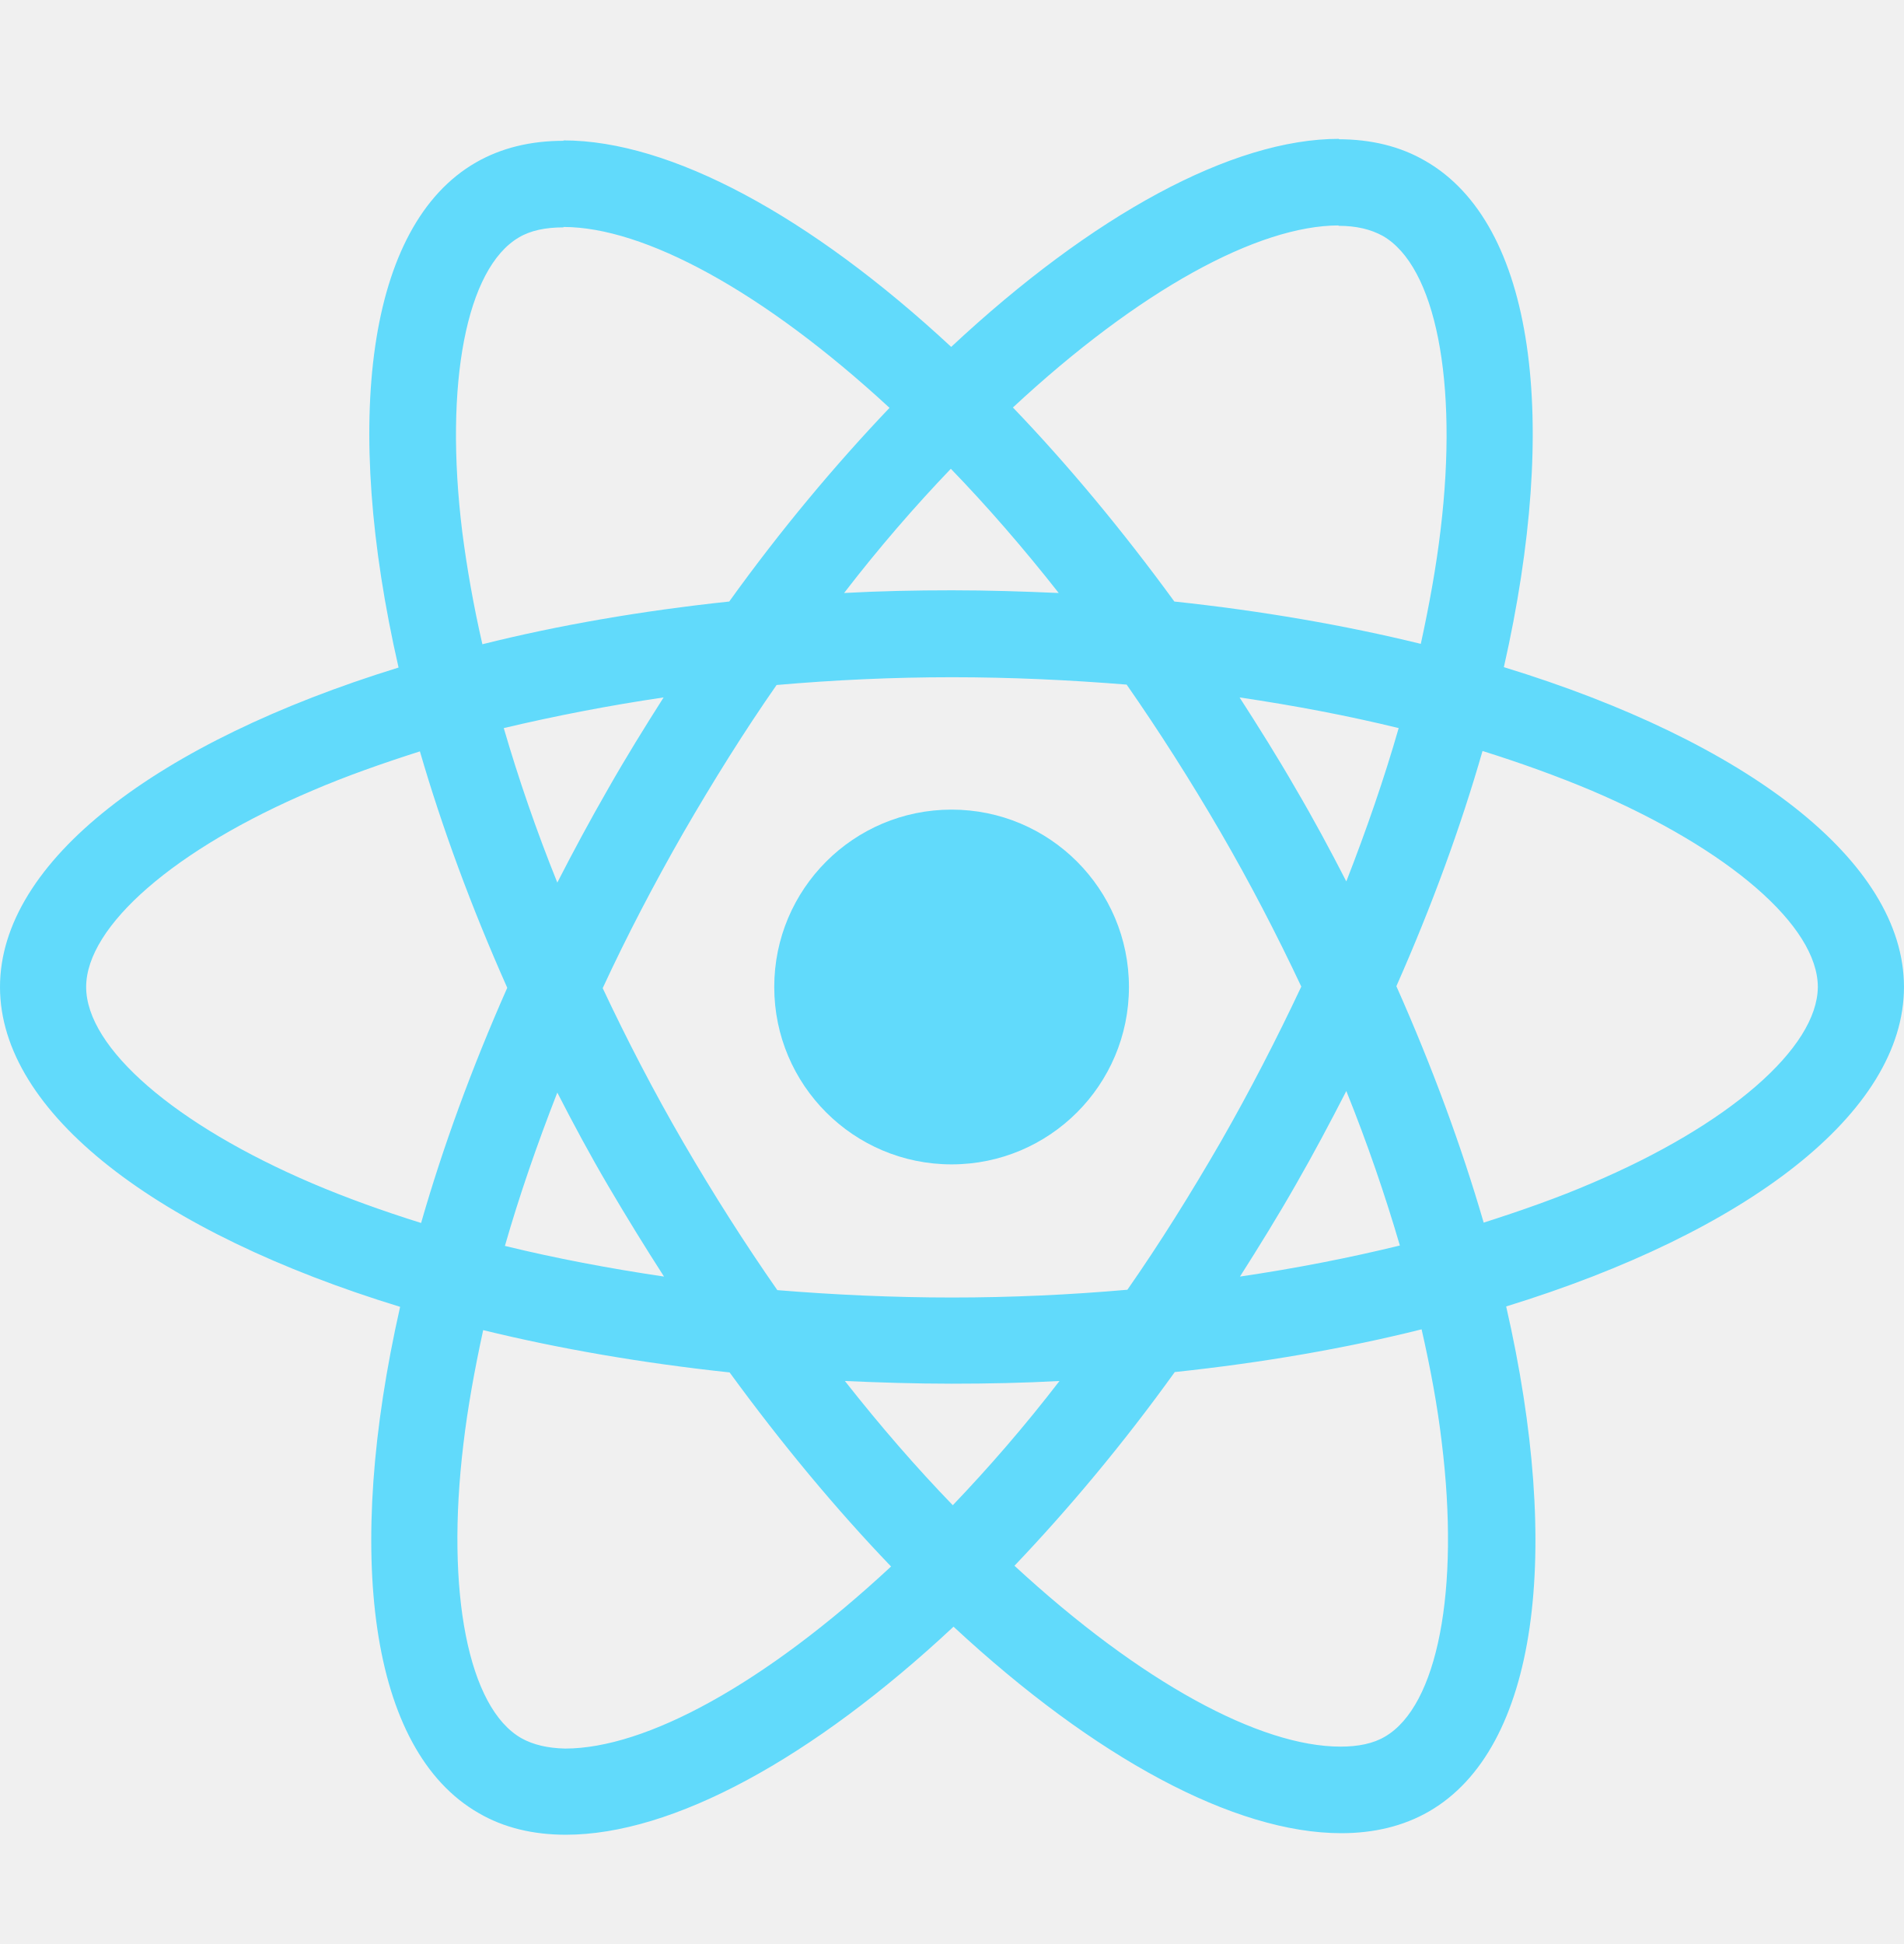
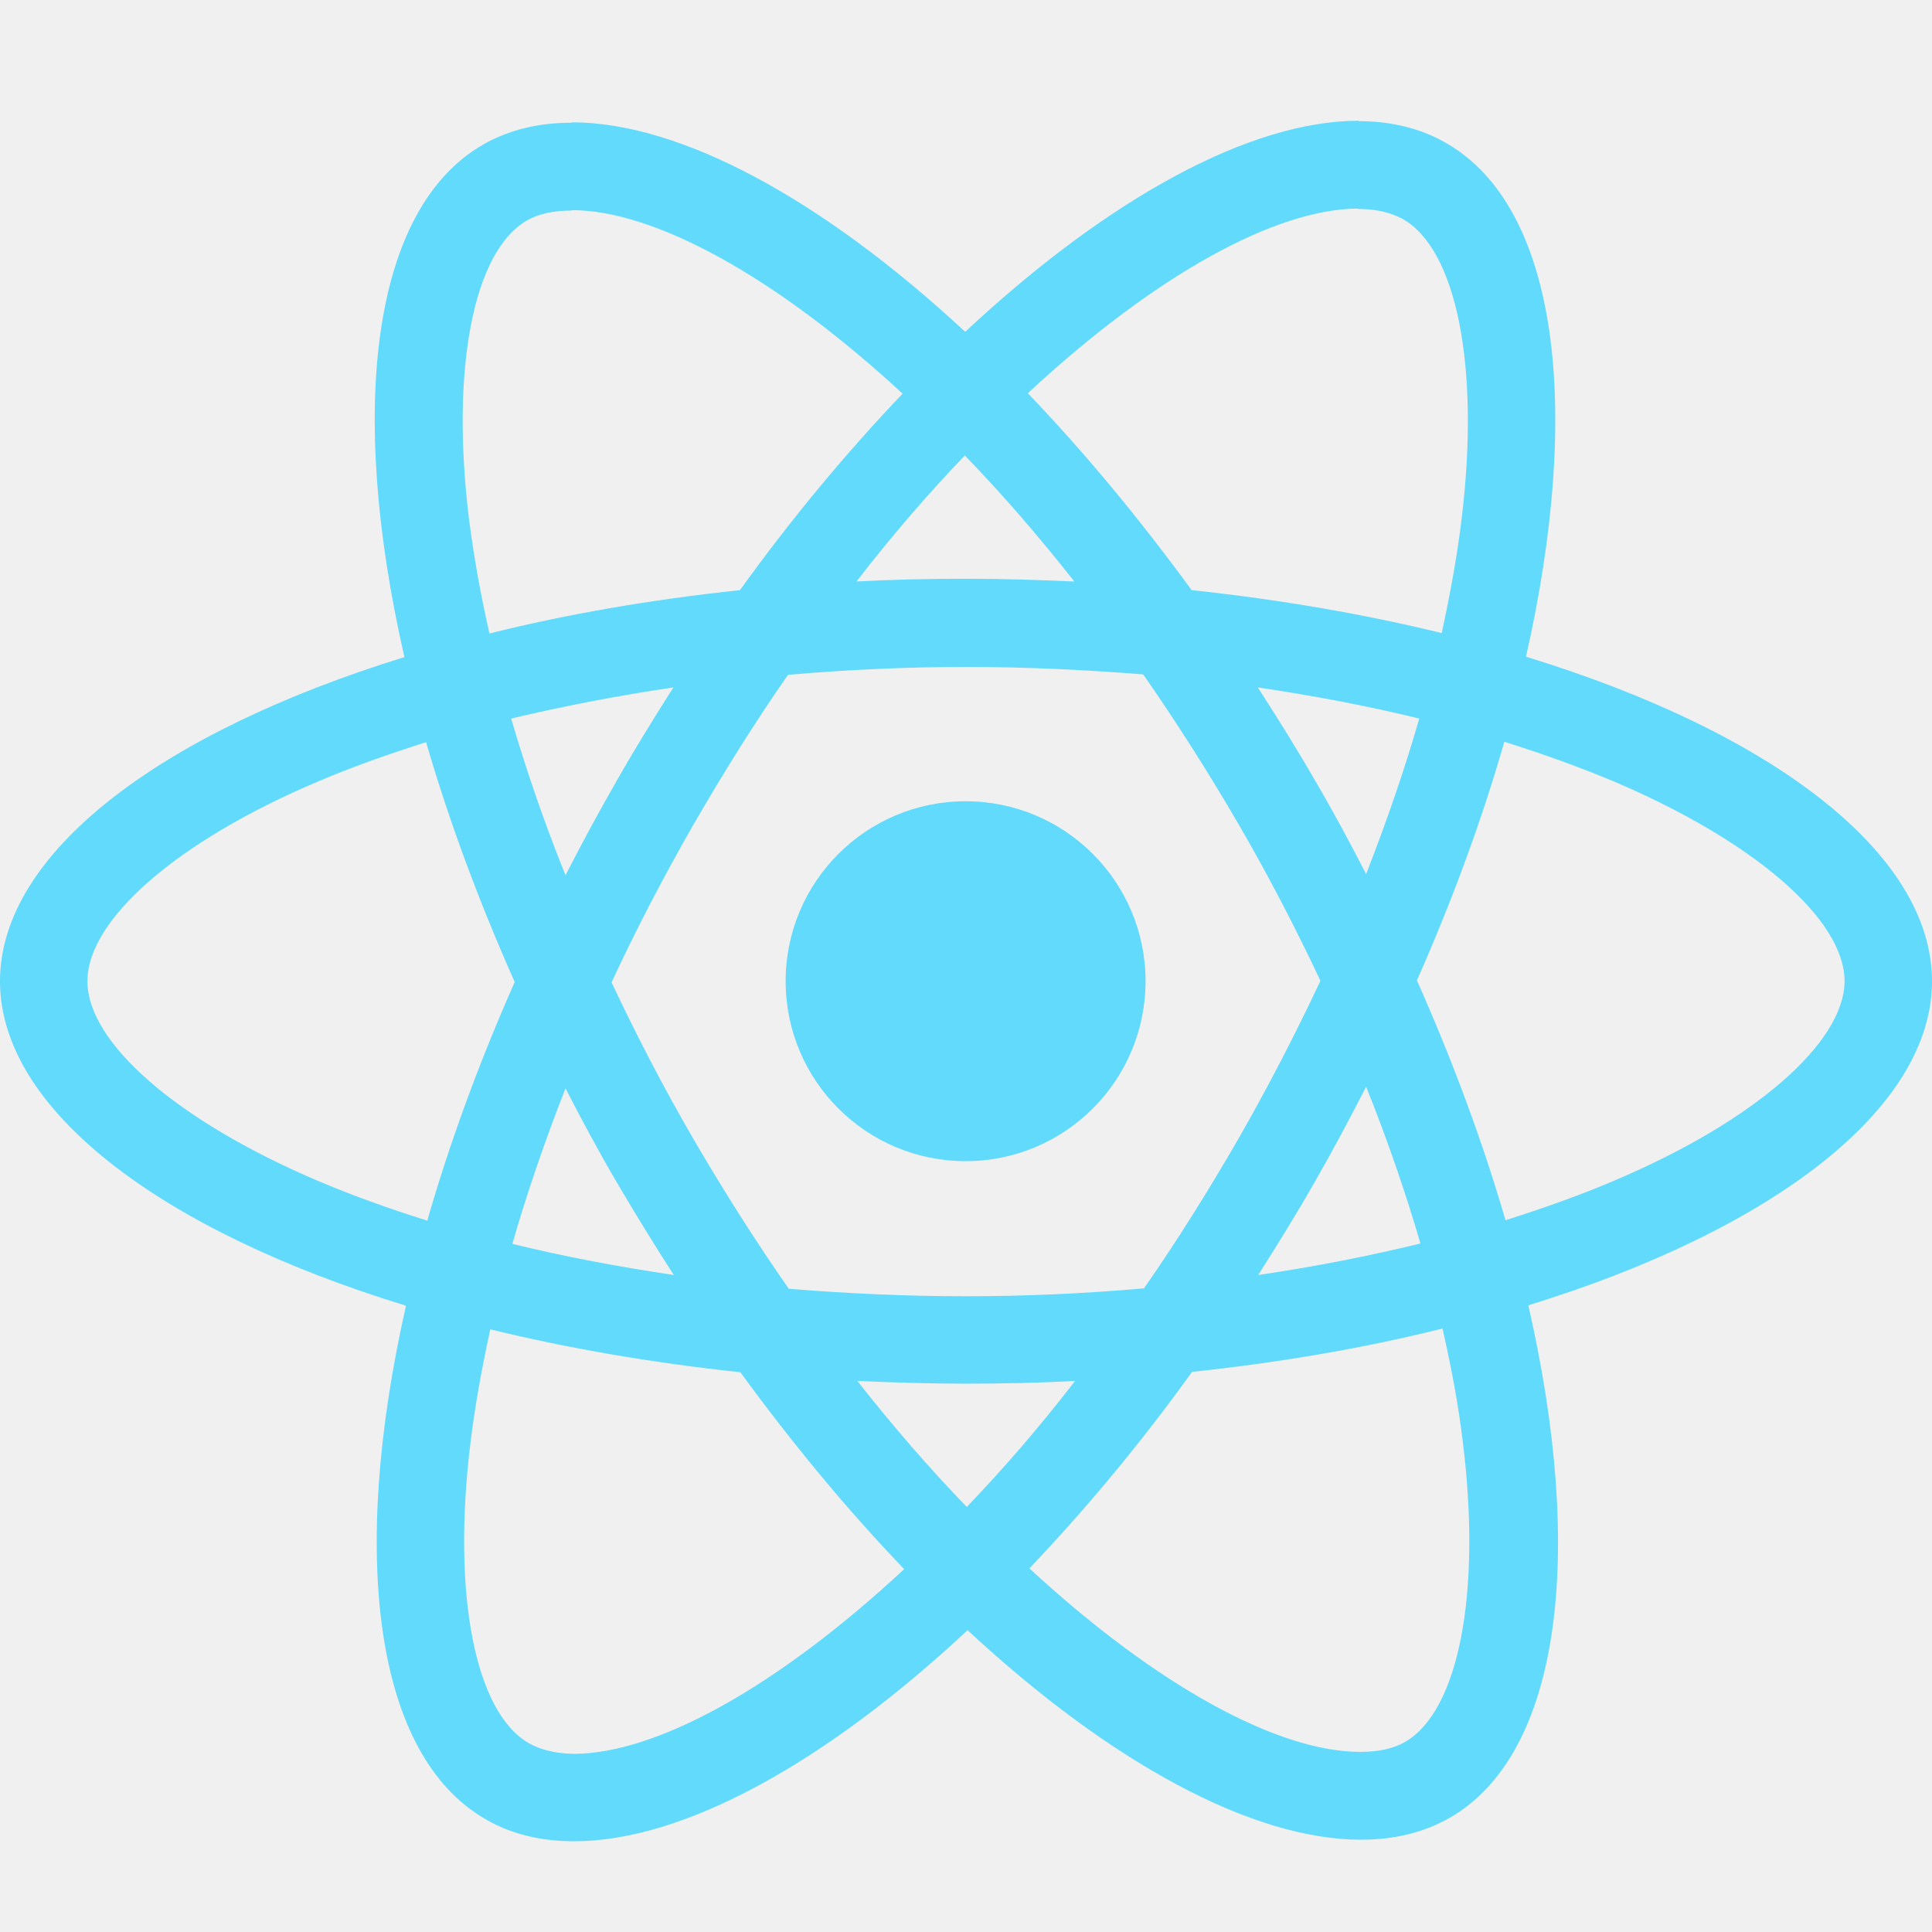
- <svg xmlns="http://www.w3.org/2000/svg" width="48" height="49" viewBox="0 0 48 49" fill="none">
-   <g clip-path="url(#clip0_3698_15482)">
-     <path d="M48 24.878C48 21.698 44.018 18.685 37.913 16.816C39.322 10.593 38.696 5.643 35.936 4.058C35.3 3.686 34.557 3.51 33.745 3.51V5.692C34.195 5.692 34.557 5.78 34.86 5.946C36.191 6.709 36.768 9.615 36.318 13.352C36.21 14.272 36.034 15.241 35.819 16.229C33.901 15.759 31.808 15.397 29.606 15.162C28.285 13.352 26.916 11.709 25.536 10.271C28.726 7.306 31.72 5.682 33.755 5.682V3.5C31.064 3.5 27.542 5.418 23.98 8.744C20.419 5.437 16.897 3.539 14.206 3.539V5.721C16.232 5.721 19.235 7.335 22.425 10.28C21.055 11.719 19.685 13.352 18.384 15.162C16.173 15.397 14.079 15.759 12.161 16.239C11.936 15.26 11.77 14.311 11.653 13.401C11.193 9.664 11.76 6.758 13.081 5.985C13.375 5.809 13.756 5.731 14.206 5.731V3.549C13.384 3.549 12.641 3.725 11.995 4.097C9.246 5.682 8.629 10.623 10.048 16.826C3.962 18.704 0 21.708 0 24.878C0 28.058 3.982 31.071 10.087 32.94C8.678 39.163 9.305 44.113 12.064 45.698C12.7 46.07 13.443 46.246 14.265 46.246C16.956 46.246 20.478 44.328 24.039 41.002C27.601 44.309 31.123 46.207 33.813 46.207C34.635 46.207 35.379 46.031 36.025 45.659C38.774 44.074 39.39 39.133 37.971 32.93C44.038 31.061 48 28.048 48 24.878ZM35.261 18.352C34.899 19.614 34.449 20.915 33.941 22.217C33.539 21.434 33.119 20.651 32.659 19.869C32.209 19.086 31.729 18.323 31.25 17.579C32.639 17.785 33.98 18.039 35.261 18.352ZM30.78 28.772C30.017 30.093 29.234 31.345 28.422 32.509C26.965 32.637 25.487 32.705 24 32.705C22.523 32.705 21.045 32.637 19.597 32.519C18.785 31.355 17.993 30.112 17.23 28.801C16.486 27.52 15.811 26.218 15.194 24.907C15.801 23.596 16.486 22.285 17.22 21.003C17.983 19.683 18.766 18.43 19.578 17.266C21.035 17.139 22.513 17.07 24 17.07C25.477 17.07 26.955 17.139 28.403 17.256C29.215 18.421 30.007 19.663 30.77 20.974C31.514 22.256 32.189 23.557 32.806 24.868C32.189 26.179 31.514 27.49 30.78 28.772ZM33.941 27.5C34.469 28.811 34.919 30.122 35.291 31.394C34.009 31.707 32.659 31.971 31.26 32.177C31.739 31.423 32.218 30.65 32.669 29.858C33.119 29.075 33.539 28.283 33.941 27.5ZM24.02 37.94C23.11 37 22.2 35.953 21.3 34.809C22.18 34.848 23.08 34.877 23.99 34.877C24.91 34.877 25.82 34.858 26.71 34.809C25.83 35.953 24.92 37 24.02 37.94ZM16.74 32.177C15.351 31.971 14.011 31.717 12.729 31.404C13.091 30.142 13.541 28.84 14.05 27.539C14.451 28.322 14.872 29.105 15.331 29.887C15.791 30.67 16.261 31.433 16.74 32.177ZM23.971 11.816C24.881 12.756 25.791 13.803 26.691 14.947C25.81 14.908 24.91 14.879 24 14.879C23.08 14.879 22.17 14.898 21.28 14.947C22.161 13.803 23.07 12.756 23.971 11.816ZM16.73 17.579C16.251 18.332 15.772 19.105 15.322 19.898C14.872 20.681 14.451 21.463 14.05 22.246C13.521 20.935 13.071 19.624 12.7 18.352C13.981 18.049 15.331 17.785 16.73 17.579ZM7.876 29.829C4.413 28.351 2.172 26.414 2.172 24.878C2.172 23.342 4.413 21.395 7.876 19.927C8.717 19.565 9.637 19.242 10.586 18.939C11.144 20.857 11.878 22.853 12.788 24.898C11.887 26.933 11.164 28.919 10.616 30.826C9.647 30.523 8.727 30.191 7.876 29.829ZM13.14 43.81C11.809 43.047 11.232 40.141 11.682 36.403C11.79 35.484 11.966 34.515 12.181 33.527C14.099 33.996 16.192 34.358 18.394 34.593C19.715 36.403 21.084 38.047 22.464 39.485C19.274 42.45 16.28 44.074 14.245 44.074C13.805 44.064 13.433 43.976 13.14 43.81ZM36.347 36.355C36.807 40.092 36.24 42.998 34.919 43.771C34.625 43.947 34.244 44.025 33.794 44.025C31.768 44.025 28.765 42.411 25.575 39.466C26.945 38.028 28.315 36.394 29.616 34.584C31.827 34.349 33.921 33.987 35.839 33.507C36.064 34.495 36.24 35.445 36.347 36.355ZM40.114 29.829C39.273 30.191 38.353 30.514 37.404 30.817C36.846 28.899 36.112 26.903 35.203 24.858C36.103 22.823 36.827 20.837 37.375 18.929C38.343 19.233 39.263 19.565 40.124 19.927C43.587 21.405 45.828 23.342 45.828 24.878C45.818 26.414 43.578 28.361 40.114 29.829Z" fill="#61DAFB" />
-     <path d="M23.99 29.349C26.459 29.349 28.461 27.347 28.461 24.878C28.461 22.409 26.459 20.407 23.99 20.407C21.52 20.407 19.519 22.409 19.519 24.878C19.519 27.347 21.52 29.349 23.99 29.349Z" fill="#61DAFB" />
+ <svg xmlns="http://www.w3.org/2000/svg" width="48" height="48" viewBox="0 0 48 48" fill="none">
+   <g clip-path="url(#clip0_1031_1960)">
+     <path d="M48 24.378C48 21.198 44.018 18.185 37.913 16.316C39.322 10.093 38.696 5.143 35.936 3.558C35.3 3.186 34.557 3.01 33.745 3.01V5.192C34.195 5.192 34.557 5.28 34.86 5.446C36.191 6.209 36.768 9.115 36.318 12.852C36.21 13.772 36.034 14.741 35.819 15.729C33.901 15.259 31.808 14.897 29.606 14.662C28.285 12.852 26.916 11.209 25.536 9.77C28.726 6.806 31.72 5.182 33.755 5.182V3C31.064 3 27.542 4.918 23.98 8.244C20.419 4.937 16.897 3.039 14.206 3.039V5.221C16.232 5.221 19.235 6.835 22.425 9.78C21.055 11.219 19.685 12.852 18.384 14.662C16.173 14.897 14.079 15.259 12.161 15.739C11.936 14.76 11.77 13.811 11.653 12.901C11.193 9.164 11.76 6.258 13.081 5.485C13.375 5.309 13.756 5.231 14.206 5.231V3.049C13.384 3.049 12.641 3.225 11.995 3.597C9.246 5.182 8.629 10.123 10.048 16.326C3.962 18.204 0 21.208 0 24.378C0 27.558 3.982 30.571 10.087 32.44C8.678 38.663 9.305 43.613 12.064 45.198C12.7 45.57 13.443 45.746 14.265 45.746C16.956 45.746 20.478 43.828 24.039 40.502C27.601 43.809 31.123 45.707 33.813 45.707C34.635 45.707 35.379 45.531 36.025 45.159C38.774 43.574 39.39 38.633 37.971 32.43C44.038 30.561 48 27.548 48 24.378ZM35.261 17.852C34.899 19.114 34.449 20.415 33.941 21.717C33.539 20.934 33.119 20.151 32.659 19.369C32.209 18.586 31.729 17.823 31.25 17.079C32.639 17.285 33.98 17.539 35.261 17.852ZM30.78 28.272C30.017 29.593 29.234 30.845 28.422 32.009C26.965 32.137 25.487 32.205 24 32.205C22.523 32.205 21.045 32.137 19.597 32.019C18.785 30.855 17.993 29.612 17.23 28.301C16.486 27.02 15.811 25.718 15.194 24.407C15.801 23.096 16.486 21.785 17.22 20.503C17.983 19.183 18.766 17.93 19.578 16.766C21.035 16.639 22.513 16.57 24 16.57C25.477 16.57 26.955 16.639 28.403 16.756C29.215 17.921 30.007 19.163 30.77 20.474C31.514 21.756 32.189 23.057 32.806 24.368C32.189 25.679 31.514 26.99 30.78 28.272ZM33.941 27C34.469 28.311 34.919 29.622 35.291 30.894C34.009 31.207 32.659 31.471 31.26 31.677C31.739 30.923 32.218 30.15 32.669 29.358C33.119 28.575 33.539 27.783 33.941 27ZM24.02 37.44C23.11 36.5 22.2 35.453 21.3 34.309C22.18 34.348 23.08 34.377 23.99 34.377C24.91 34.377 25.82 34.358 26.71 34.309C25.83 35.453 24.92 36.5 24.02 37.44ZM16.74 31.677C15.351 31.471 14.011 31.217 12.729 30.904C13.091 29.642 13.541 28.34 14.05 27.039C14.451 27.822 14.872 28.605 15.331 29.387C15.791 30.17 16.261 30.933 16.74 31.677ZM23.971 11.316C24.881 12.256 25.791 13.303 26.691 14.447C25.81 14.408 24.91 14.379 24 14.379C23.08 14.379 22.17 14.398 21.28 14.447C22.161 13.303 23.07 12.256 23.971 11.316ZM16.73 17.079C16.251 17.832 15.772 18.605 15.322 19.398C14.872 20.181 14.451 20.963 14.05 21.746C13.521 20.435 13.071 19.124 12.7 17.852C13.981 17.549 15.331 17.285 16.73 17.079ZM7.876 29.329C4.413 27.851 2.172 25.914 2.172 24.378C2.172 22.842 4.413 20.895 7.876 19.427C8.717 19.065 9.637 18.742 10.586 18.439C11.144 20.357 11.878 22.353 12.788 24.398C11.887 26.433 11.164 28.419 10.616 30.326C9.647 30.023 8.727 29.691 7.876 29.329ZM13.14 43.31C11.809 42.547 11.232 39.641 11.682 35.903C11.79 34.984 11.966 34.015 12.181 33.027C14.099 33.496 16.192 33.858 18.394 34.093C19.715 35.903 21.084 37.547 22.464 38.985C19.274 41.95 16.28 43.574 14.245 43.574C13.805 43.564 13.433 43.476 13.14 43.31ZM36.347 35.855C36.807 39.592 36.24 42.498 34.919 43.271C34.625 43.447 34.244 43.525 33.794 43.525C31.768 43.525 28.765 41.911 25.575 38.966C26.945 37.528 28.315 35.894 29.616 34.084C31.827 33.849 33.921 33.487 35.839 33.007C36.064 33.995 36.24 34.945 36.347 35.855ZM40.114 29.329C39.273 29.691 38.353 30.014 37.404 30.317C36.846 28.399 36.112 26.403 35.203 24.358C36.103 22.323 36.827 20.337 37.375 18.429C38.343 18.733 39.263 19.065 40.124 19.427C43.587 20.905 45.828 22.842 45.828 24.378C45.818 25.914 43.578 27.861 40.114 29.329Z" fill="#61DAFB" />
+     <path d="M23.99 28.849C26.46 28.849 28.461 26.847 28.461 24.378C28.461 21.909 26.46 19.907 23.99 19.907C21.521 19.907 19.519 21.909 19.519 24.378C19.519 26.847 21.521 28.849 23.99 28.849Z" fill="#61DAFB" />
  </g>
  <defs>
-     <clipPath id="clip0_3698_15482">
-       <rect width="48" height="48" fill="white" transform="translate(0 0.5)" />
+     <clipPath id="clip0_1031_1960">
+       <rect width="48" height="48" fill="white" />
    </clipPath>
  </defs>
</svg>
